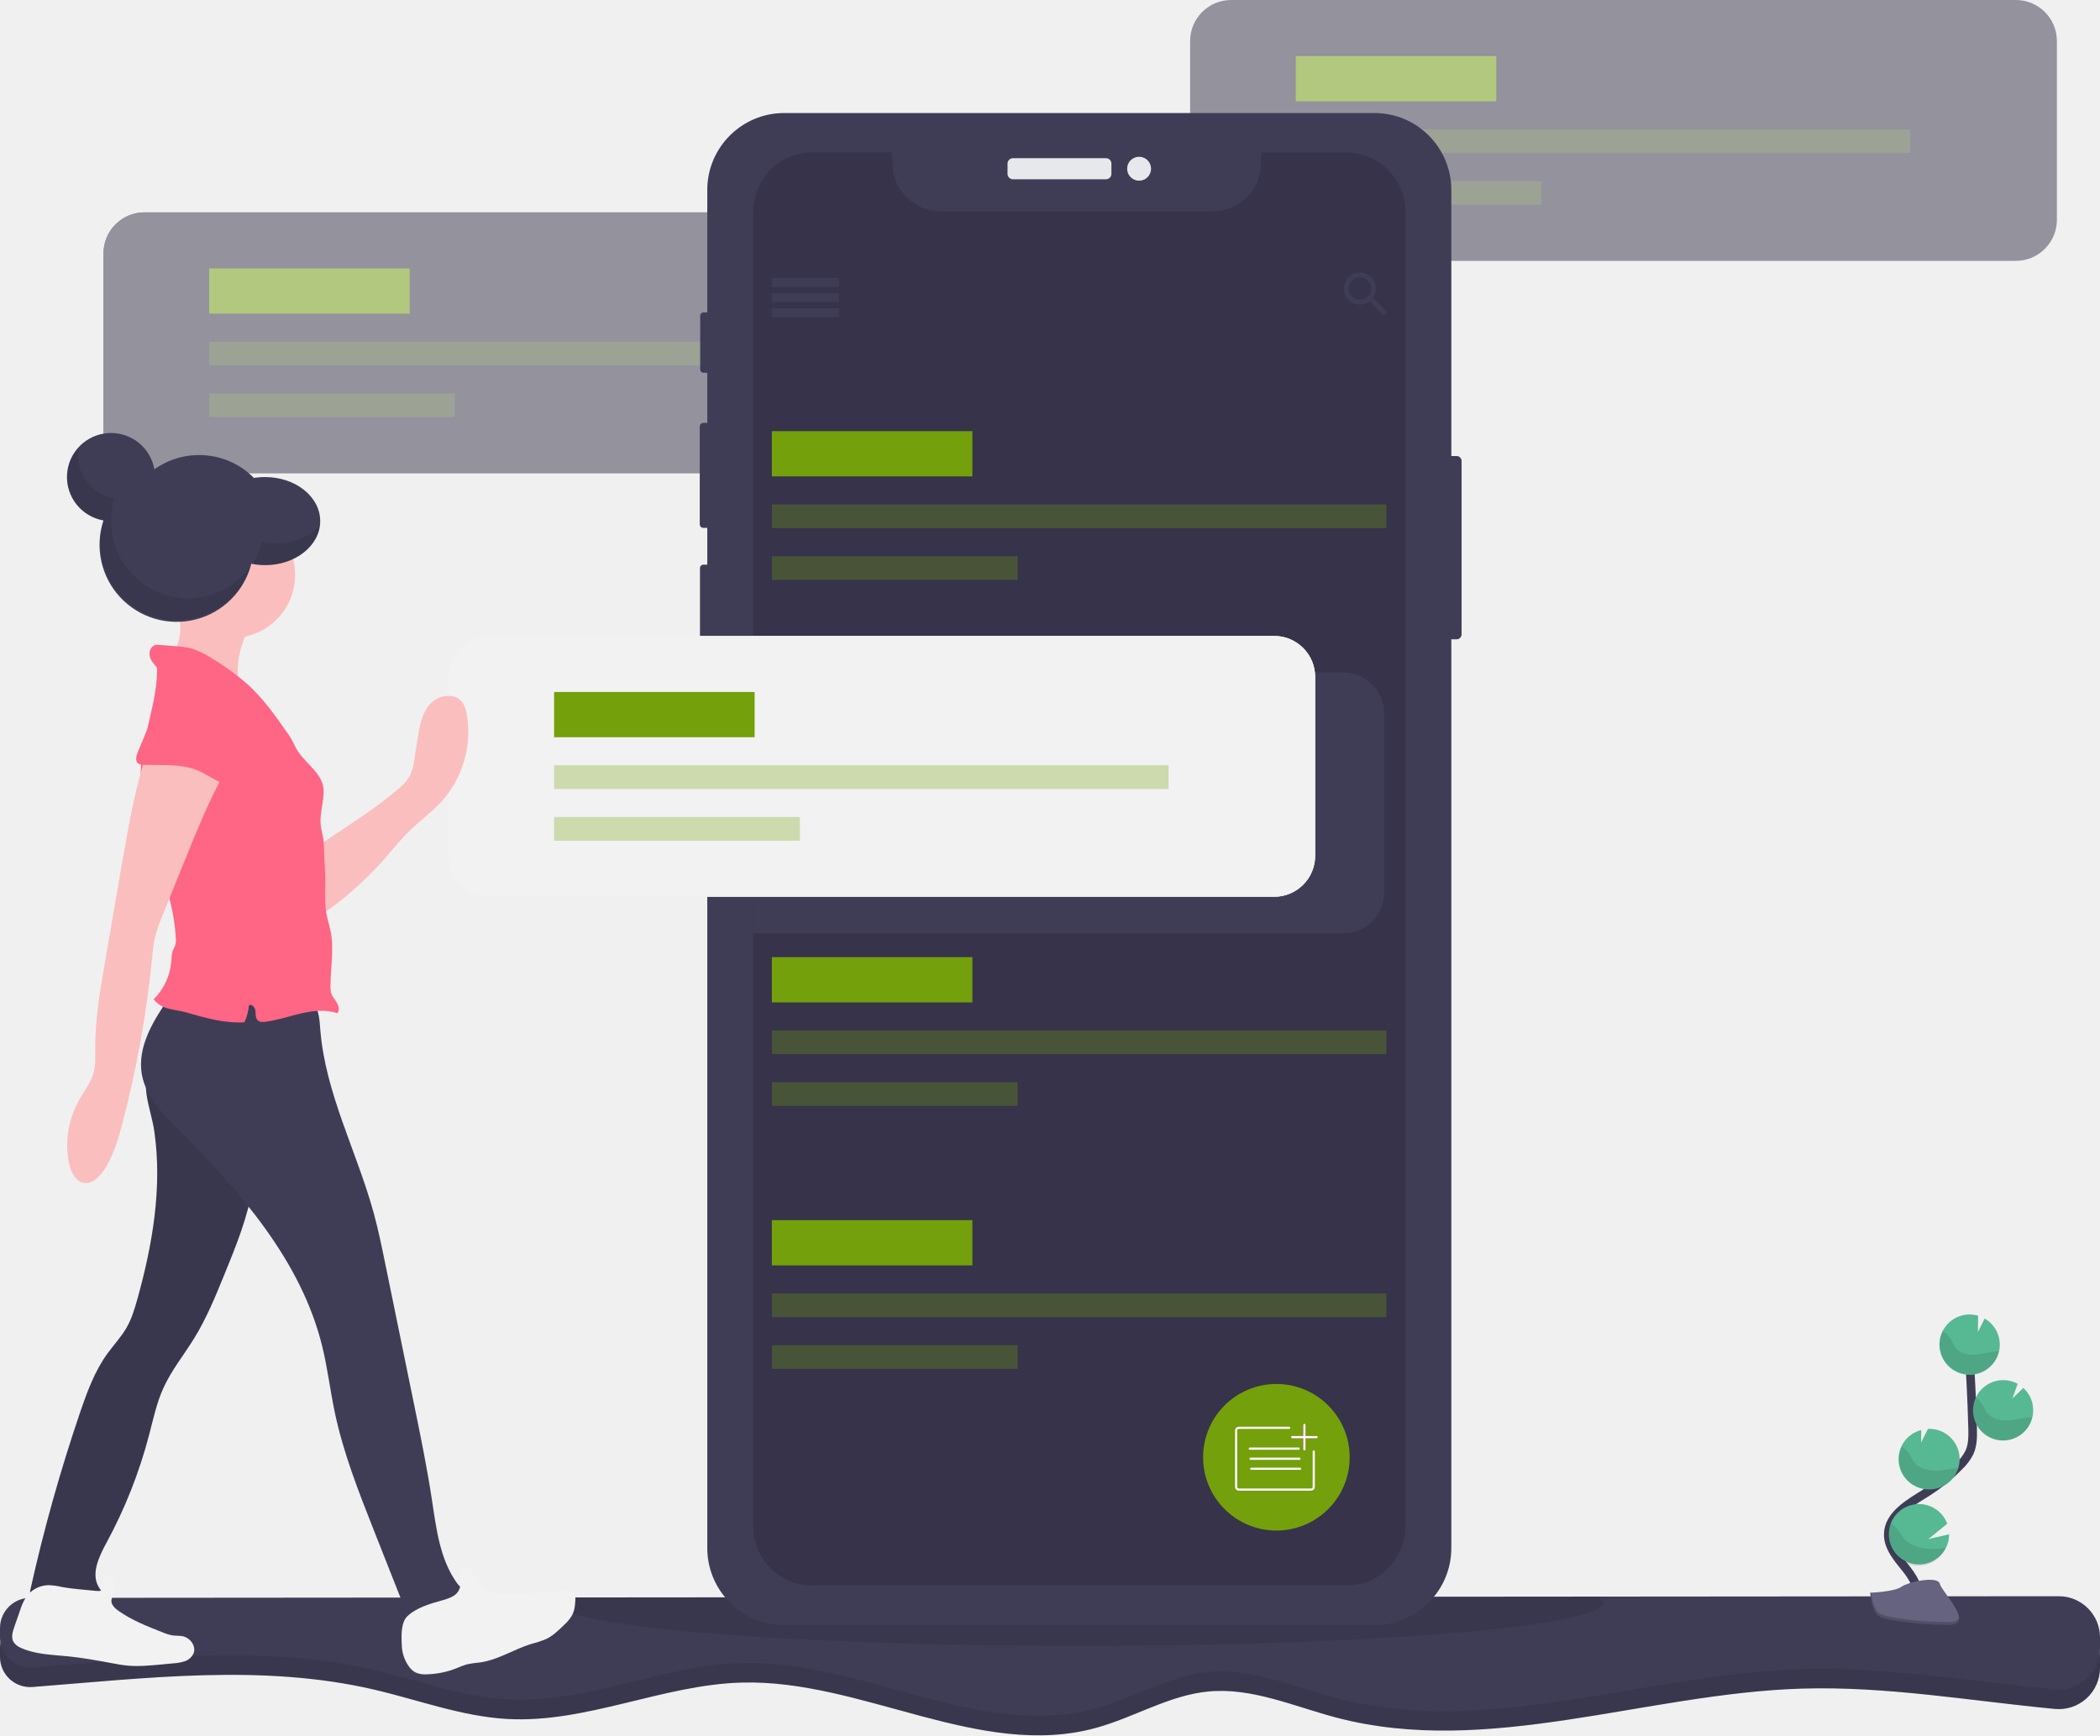
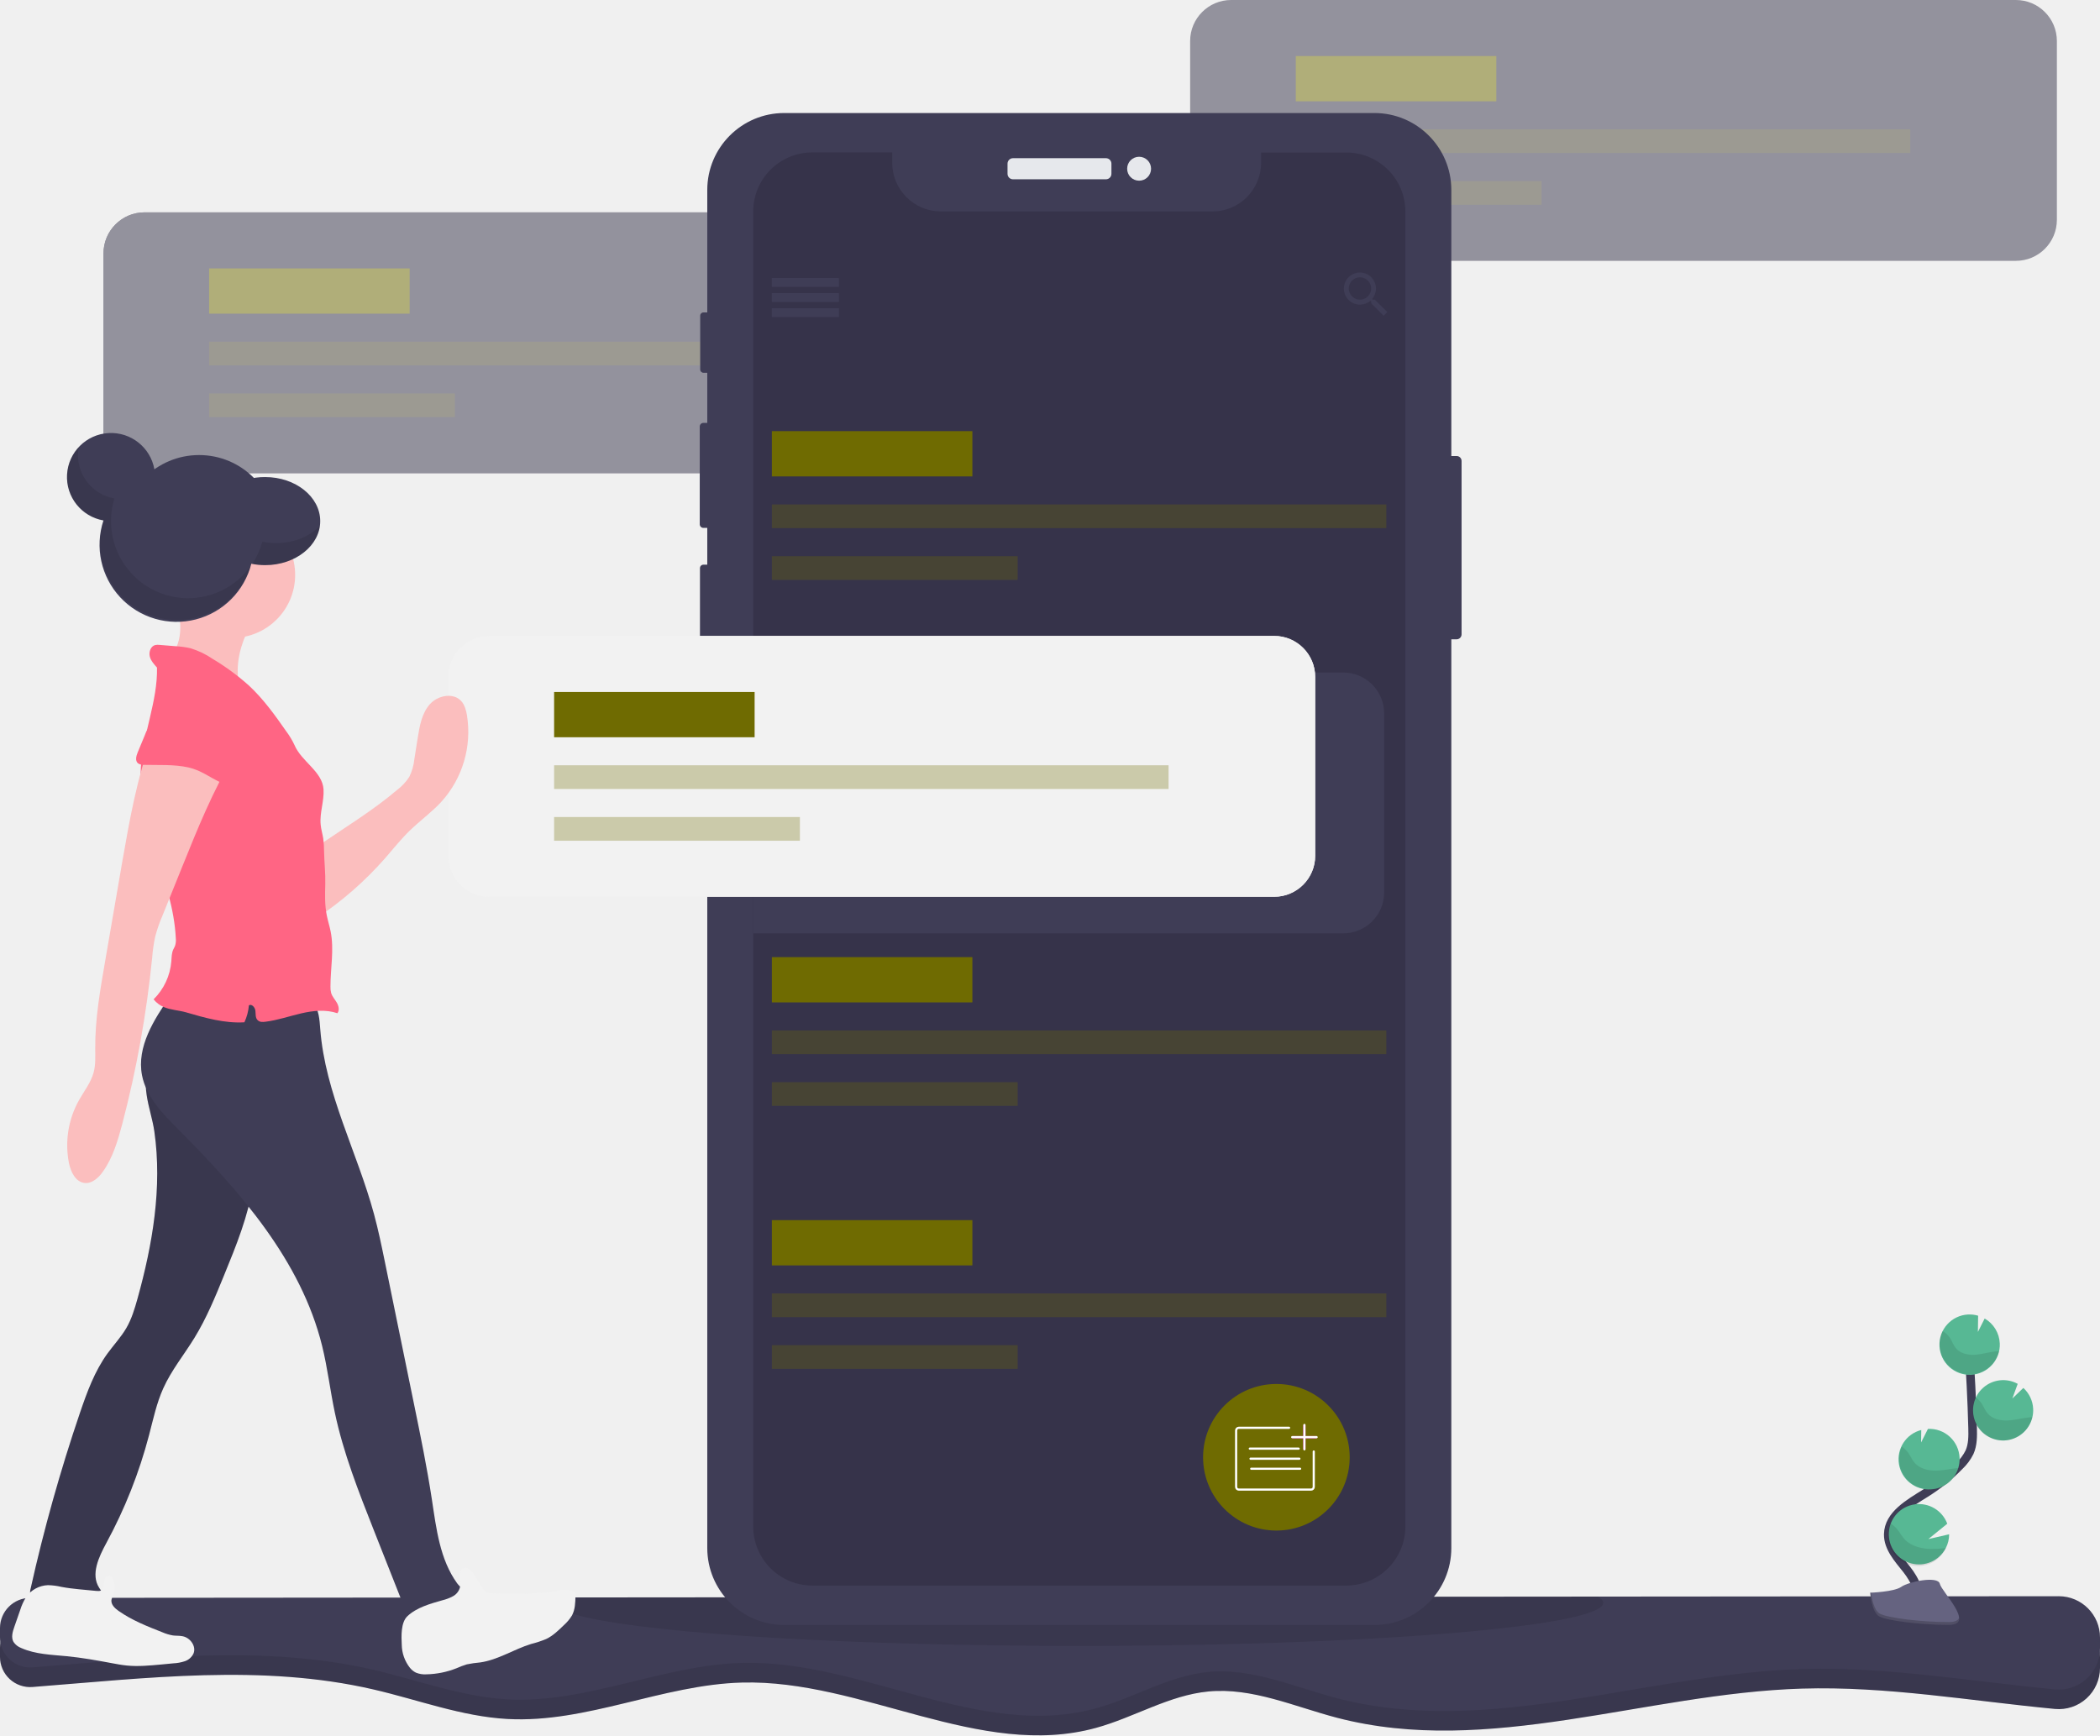
<svg xmlns="http://www.w3.org/2000/svg" id="ada6f7ae-8394-4767-8700-18704e9e9034" data-name="Layer 1" width="974" height="805.02" viewBox="0 0 974 805.02">
  <path d="M1087,816.24v5a19.11,19.11,0,0,1-20.91,19c-39.15-3.72-78.12-10.64-117.4-9.43-72.42,2.21-145.44,31.83-215.54,13.53-19.77-5.16-39.32-14.13-59.66-12.2-18.25,1.73-34.49,12.05-52.17,16.89C567.55,863.79,512.8,826.49,457.06,828c-36.74,1-71.92,18.89-108.62,16.9-21.27-1.14-41.53-8.92-62.28-13.71-51.66-11.94-104.86-5.27-158.09-1.13A14,14,0,0,1,113,816.13v-4.28a14,14,0,0,1,14-14l940.92-.76A19.11,19.11,0,0,1,1087,816.24Z" transform="translate(-113 -47.49)" fill="#3f3d56" />
  <path d="M1087,816.24v5a19.11,19.11,0,0,1-20.91,19c-39.15-3.72-78.12-10.64-117.4-9.43-72.42,2.21-145.44,31.83-215.54,13.53-19.77-5.16-39.32-14.13-59.66-12.2-18.25,1.73-34.49,12.05-52.17,16.89C567.55,863.79,512.8,826.49,457.06,828c-36.74,1-71.92,18.89-108.62,16.9-21.27-1.14-41.53-8.92-62.28-13.71-51.66-11.94-104.86-5.27-158.09-1.13A14,14,0,0,1,113,816.13v-4.28a14,14,0,0,1,14-14l940.92-.76A19.11,19.11,0,0,1,1087,816.24Z" transform="translate(-113 -47.49)" opacity="0.1" />
  <path d="M1087,807.1v5a20.39,20.39,0,0,1-.11,2.08,19.11,19.11,0,0,1-20.8,17c-39.15-3.73-78.12-10.65-117.4-9.44-72.42,2.22-145.44,31.84-215.54,13.53-19.77-5.16-39.32-14.13-59.66-12.2-18.25,1.73-34.49,12.05-52.17,16.9-53.77,14.72-108.52-22.58-164.26-21.08-36.74,1-71.92,18.89-108.62,16.91-21.27-1.15-41.53-8.92-62.28-13.72-51.65-11.93-104.86-5.26-158.09-1.12a14,14,0,0,1-14.86-11.5A13.7,13.7,0,0,1,113,807v-4.28a14,14,0,0,1,14-14l235.83-.19,481.81-.4,223.28-.18A19.11,19.11,0,0,1,1087,807.1Z" transform="translate(-113 -47.49)" fill="#3f3d56" />
  <path d="M856.59,791c0,2.21-4.36,4.33-12.4,6.32C812,805.27,721,811,613.59,811c-105.67,0-195.58-5.55-229-13.31-9-2.09-14-4.34-14-6.69,0-.82.6-1.63,1.78-2.43l481.81-.4C855.77,789.1,856.59,790,856.59,791Z" transform="translate(-113 -47.49)" opacity="0.1" />
  <g opacity="0.5">
    <rect x="552" width="402" height="121" rx="19.03" fill="#36334a" />
-     <rect x="601" y="26" width="93" height="21" fill="#73a00b" />
-     <rect x="601" y="60" width="285" height="11" fill="#73a00b" opacity="0.3" />
-     <rect x="601" y="84" width="114" height="11" fill="#73a00b" opacity="0.3" />
+     <rect x="601" y="26" width="93" height="21" fill="#6f6b01" />
+     <rect x="601" y="60" width="285" height="11" fill="#6f6b01" opacity="0.3" />
+     <rect x="601" y="84" width="114" height="11" fill="#6f6b01" opacity="0.3" />
  </g>
  <g opacity="0.5">
    <rect x="48" y="98.51" width="402" height="121" rx="19.03" fill="#36334a" />
    <rect x="97" y="124.51" width="93" height="21" fill="#36334a" />
    <rect x="97" y="158.51" width="285" height="11" fill="#36334a" />
    <rect x="97" y="182.51" width="114" height="11" fill="#36334a" />
    <rect x="48" y="98.51" width="402" height="121" rx="19.03" fill="#36334a" />
-     <rect x="97" y="124.51" width="93" height="21" fill="#73a00b" />
-     <rect x="97" y="158.51" width="285" height="11" fill="#73a00b" opacity="0.3" />
-     <rect x="97" y="182.51" width="114" height="11" fill="#73a00b" opacity="0.3" />
+     <rect x="97" y="124.51" width="93" height="21" fill="#6f6b01" />
+     <rect x="97" y="158.51" width="285" height="11" fill="#6f6b01" opacity="0.3" />
+     <rect x="97" y="182.51" width="114" height="11" fill="#6f6b01" opacity="0.3" />
  </g>
  <rect x="667.58" y="211.54" width="10.31" height="85.02" rx="2.29" fill="#3f3d56" />
  <rect x="324.76" y="144.93" width="5.79" height="27.99" rx="1.5" fill="#3f3d56" />
  <rect x="324.55" y="196.17" width="6.52" height="48.72" rx="1.69" fill="#3f3d56" />
  <rect x="324.65" y="261.94" width="6.21" height="49.14" rx="1.61" fill="#3f3d56" />
  <rect x="328.04" y="52.43" width="345.1" height="701.37" rx="35.69" fill="#3f3d56" />
  <rect x="467.3" y="73.38" width="48.19" height="9.79" rx="2.54" fill="#e6e8ec" />
  <circle cx="528.33" cy="78.27" r="5.55" fill="#e6e8ec" />
  <path d="M764.83,145.6v610A27.41,27.41,0,0,1,737.42,783H489.76a27.41,27.41,0,0,1-27.41-27.4v-610a27.41,27.41,0,0,1,27.41-27.41h37.06V123a22.58,22.58,0,0,0,22.57,22.57h126A22.57,22.57,0,0,0,697.91,123v-4.76h39.51A27.41,27.41,0,0,1,764.83,145.6Z" transform="translate(-113 -47.49)" fill="#36334a" />
  <rect x="358" y="129" width="31" height="4" fill="#3f3d56" />
  <rect x="358" y="136" width="31" height="4" fill="#3f3d56" />
  <rect x="358" y="143" width="31" height="4" fill="#3f3d56" />
  <rect x="358" y="129" width="31" height="4" fill="#3f3d56" />
  <rect x="358" y="136" width="31" height="4" fill="#3f3d56" />
  <rect x="358" y="143" width="31" height="4" fill="#3f3d56" />
  <path d="M750.66,186.49h-.91l-.35-.29a7.61,7.61,0,0,0,1.78-4.89,7.44,7.44,0,1,0-7.4,7.48,7.73,7.73,0,0,0,4.88-1.78l.34.29v.92l5.74,5.75,1.72-1.72Zm-6.88,0a5.18,5.18,0,1,1,5.16-5.18A5.15,5.15,0,0,1,743.78,186.49Z" transform="translate(-113 -47.49)" fill="#3f3d56" />
-   <rect x="358" y="200" width="93" height="21" fill="#73a00b" />
-   <rect x="358" y="234" width="285" height="11" fill="#73a00b" opacity="0.3" />
-   <rect x="358" y="258" width="114" height="11" fill="#73a00b" opacity="0.3" />
-   <rect x="358" y="444" width="93" height="21" fill="#73a00b" />
-   <rect x="358" y="478" width="285" height="11" fill="#73a00b" opacity="0.3" />
-   <rect x="358" y="502" width="114" height="11" fill="#73a00b" opacity="0.3" />
-   <rect x="358" y="566" width="93" height="21" fill="#73a00b" />
-   <rect x="358" y="600" width="285" height="11" fill="#73a00b" opacity="0.3" />
-   <rect x="358" y="624" width="114" height="11" fill="#73a00b" opacity="0.3" />
-   <circle cx="592" cy="676" r="34" fill="#73a00b" />
+   <rect x="358" y="200" width="93" height="21" fill="#6f6b01" />
+   <rect x="358" y="234" width="285" height="11" fill="#6f6b01" opacity="0.3" />
+   <rect x="358" y="258" width="114" height="11" fill="#6f6b01" opacity="0.3" />
+   <rect x="358" y="444" width="93" height="21" fill="#6f6b01" />
+   <rect x="358" y="478" width="285" height="11" fill="#6f6b01" opacity="0.3" />
+   <rect x="358" y="502" width="114" height="11" fill="#6f6b01" opacity="0.3" />
+   <rect x="358" y="566" width="93" height="21" fill="#6f6b01" />
+   <rect x="358" y="600" width="285" height="11" fill="#6f6b01" opacity="0.3" />
+   <rect x="358" y="624" width="114" height="11" fill="#6f6b01" opacity="0.3" />
+   <circle cx="592" cy="676" r="34" fill="#6f6b01" />
  <path d="M722.33,720.81v16.43a1.25,1.25,0,0,1-1.25,1.25h-33.5a1.25,1.25,0,0,1-1.25-1.25V711.07a1.25,1.25,0,0,1,1.25-1.25h23.31" transform="translate(-113 -47.49)" fill="none" stroke="#fff" stroke-linecap="round" stroke-miterlimit="10" />
  <line x1="579.67" y1="672" x2="602.33" y2="672" fill="none" stroke="#fff" stroke-linecap="round" stroke-miterlimit="10" />
  <line x1="580" y1="676.67" x2="602.67" y2="676.67" fill="none" stroke="#fff" stroke-linecap="round" stroke-miterlimit="10" />
  <line x1="580.33" y1="681.33" x2="603" y2="681.33" fill="none" stroke="#fff" stroke-linecap="round" stroke-miterlimit="10" />
  <line x1="605" y1="661" x2="605" y2="672.33" fill="none" stroke="#f0f" stroke-miterlimit="10" />
  <line x1="610.67" y1="666.67" x2="599.33" y2="666.67" fill="none" stroke="#f0f" stroke-miterlimit="10" />
  <line x1="605" y1="661" x2="605" y2="672.33" fill="none" stroke="#fff" stroke-linecap="round" stroke-miterlimit="10" />
  <line x1="610.67" y1="666.67" x2="599.33" y2="666.67" fill="none" stroke="#fff" stroke-linecap="round" stroke-miterlimit="10" />
  <path d="M1001.6,792.66c3-5.51-.4-12.27-4.29-17.18s-8.61-10-8.51-16.29c.15-9,9.7-14.31,17.33-19.09a84,84,0,0,0,15.56-12.51,22.8,22.8,0,0,0,4.78-6.4c1.58-3.52,1.54-7.52,1.44-11.37q-.51-19.26-1.91-38.49" transform="translate(-113 -47.49)" fill="none" stroke="#3f3d56" stroke-miterlimit="10" stroke-width="4" />
  <path d="M1040.51,670.63a14,14,0,0,0-7-11.5l-3.14,6.22.1-7.53a14.22,14.22,0,0,0-4.63-.56,14,14,0,1,0,14.68,13.37Z" transform="translate(-113 -47.49)" fill="#57b894" />
  <path d="M1015.48,765.62a14,14,0,1,1,.68-11.3l-8.77,7.13,9.65-2.23A14,14,0,0,1,1015.48,765.62Z" transform="translate(-113 -47.49)" fill="#57b894" />
  <path d="M1008.55,738.37a14,14,0,0,1-4.45-27.53l-.08,5.78,3.18-6.29h0a14,14,0,0,1,14.67,13.36,13.84,13.84,0,0,1-.6,4.79A14,14,0,0,1,1008.55,738.37Z" transform="translate(-113 -47.49)" fill="#57b894" />
  <path d="M1042.62,715.7a14,14,0,1,1,6.21-26.27l-2.48,6.8,5.1-4.9A14,14,0,0,1,1056,701a13.79,13.79,0,0,1-.35,3.87A14,14,0,0,1,1042.62,715.7Z" transform="translate(-113 -47.49)" fill="#57b894" />
  <path d="M1038.62,674.37c-3.24.35-6.39,1.36-9.64,1.56s-6.82-.57-8.88-3.1c-1.1-1.36-1.66-3.08-2.59-4.57a10,10,0,0,0-3.54-3.33,14,14,0,1,0,26.24,9.32Q1039.42,674.28,1038.62,674.37Z" transform="translate(-113 -47.49)" opacity="0.1" />
  <path d="M1042.62,715.7a14,14,0,0,1-13.35-20,10.37,10.37,0,0,1,2.82,2.82c1,1.51,1.61,3.26,2.78,4.64,2.19,2.57,5.92,3.41,9.31,3.26s6.66-1.12,10-1.43c.47,0,.94-.07,1.42-.08A14,14,0,0,1,1042.62,715.7Z" transform="translate(-113 -47.49)" opacity="0.1" />
  <path d="M1008.55,738.37a14,14,0,0,1-13.46-19.76,11.48,11.48,0,0,1,3,2.85c1.09,1.54,1.77,3.32,3.05,4.74,2.37,2.63,6.35,3.56,9.93,3.48s6.83-.93,10.28-1.2A14,14,0,0,1,1008.55,738.37Z" transform="translate(-113 -47.49)" opacity="0.1" />
  <path d="M1015.48,765.62a14,14,0,0,1-25.59-11.45,13.84,13.84,0,0,1,3.08,2.75c1.34,1.62,2.22,3.47,3.76,5,2.87,2.82,7.5,4,11.63,4.09A60,60,0,0,0,1015.48,765.62Z" transform="translate(-113 -47.49)" opacity="0.1" />
  <path d="M980.43,786.31s11.08-.34,14.42-2.72,17-5.21,17.86-1.4,16.65,19,4.15,19.06-29.06-1.94-32.4-4S980.43,786.31,980.43,786.31Z" transform="translate(-113 -47.49)" fill="#656380" />
  <path d="M1017.08,799.93c-12.51.1-29.06-1.95-32.39-4-2.54-1.55-3.55-7.09-3.89-9.65h-.37s.7,8.94,4,11,19.89,4.07,32.4,4c3.61,0,4.85-1.31,4.78-3.21C1021.14,799.19,1019.77,799.9,1017.08,799.93Z" transform="translate(-113 -47.49)" opacity="0.2" />
  <path d="M755,378.52v82.94a19,19,0,0,1-19,19H462.35v-121H736A19,19,0,0,1,755,378.52Z" transform="translate(-113 -47.49)" fill="#3f3d56" />
  <rect x="208" y="295" width="402" height="121" rx="19.03" fill="#f2f2f2" />
  <rect x="208" y="295" width="402" height="121" rx="19.03" fill="#f2f2f2" />
-   <rect x="257" y="321" width="93" height="21" fill="#73a00b" />
-   <rect x="257" y="355" width="285" height="11" fill="#73a00b" opacity="0.3" />
-   <rect x="257" y="379" width="114" height="11" fill="#73a00b" opacity="0.3" />
+   <rect x="257" y="321" width="93" height="21" fill="#6f6b01" />
+   <rect x="257" y="355" width="285" height="11" fill="#6f6b01" opacity="0.3" />
+   <rect x="257" y="379" width="114" height="11" fill="#6f6b01" opacity="0.3" />
  <circle cx="92.34" cy="246.84" r="35.75" fill="#3f3d56" />
  <path d="M184.6,572.43c3.69,25.89-.81,52.29-7.82,77.48-1.31,4.69-2.72,9.42-5.17,13.63s-5.86,7.83-8.74,11.79c-6,8.26-9.52,18-12.81,27.64a779.65,779.65,0,0,0-22.82,81.32,5.57,5.57,0,0,0,0,3.47c.87,2,3.51,2.26,5.68,2.25l28.06-.15c1-1.92-.85-4-2-5.84-4-6.22-.16-14.3,3.37-20.81a223.74,223.74,0,0,0,19.78-50c1.92-7.33,3.48-14.82,6.6-21.73,3.77-8.38,9.68-15.59,14.48-23.43,5.58-9.11,9.65-19,13.69-28.93,5.64-13.78,11.33-27.73,13.55-42.45,2.09-13.82,1.06-27.9-.3-41.81a2.64,2.64,0,0,0-3.06-3l-37.65-1.94c-7.76-.4-9.6-2.1-8.42,5.52C181.84,561.13,183.78,566.67,184.6,572.43Z" transform="translate(-113 -47.49)" fill="#3f3d56" />
  <path d="M184.6,572.43c3.69,25.89-.81,52.29-7.82,77.48-1.31,4.69-2.72,9.42-5.17,13.63s-5.86,7.83-8.74,11.79c-6,8.26-9.52,18-12.81,27.64a779.65,779.65,0,0,0-22.82,81.32,5.57,5.57,0,0,0,0,3.47c.87,2,3.51,2.26,5.68,2.25l28.06-.15c1-1.92-.85-4-2-5.84-4-6.22-.16-14.3,3.37-20.81a223.74,223.74,0,0,0,19.78-50c1.92-7.33,3.48-14.82,6.6-21.73,3.77-8.38,9.68-15.59,14.48-23.43,5.58-9.11,9.65-19,13.69-28.93,5.64-13.78,11.33-27.73,13.55-42.45,2.09-13.82,1.06-27.9-.3-41.81a2.64,2.64,0,0,0-3.06-3l-37.65-1.94c-7.76-.4-9.6-2.1-8.42,5.52C181.84,561.13,183.78,566.67,184.6,572.43Z" transform="translate(-113 -47.49)" opacity="0.1" />
  <path d="M192,509.48c-7.65,11-15.67,23.66-13.13,36.83,1.93,10,9.55,17.75,16.74,25,28.74,28.86,57,60.92,66.78,100.47,2.52,10.22,3.74,20.71,5.91,31,3.94,18.7,11,36.58,18,54.35l18.72,47.38a28.36,28.36,0,0,0,27.1-18c-2.46-.19-5.67-2.57-7.11-4.57-8-11.07-9.64-25.31-11.69-38.81-2.27-14.92-5.3-29.72-8.34-44.51L291.58,633.2c-1.55-7.55-3.1-15.11-5.12-22.54-7.82-28.83-22.64-56-24.93-85.81-.34-4.38-.55-9.19-3.52-12.44-3.12-3.43-8.24-4-12.87-4.27C226.41,506.9,210.25,505.07,192,509.48Z" transform="translate(-113 -47.49)" fill="#3f3d56" />
  <path d="M141.47,783.62a29.86,29.86,0,0,0-6.22-.8,12.92,12.92,0,0,0-10.16,5.55,25.25,25.25,0,0,0-2.73,6l-2.71,7.78c-.8,2.28-1.58,4.91-.39,7A7.42,7.42,0,0,0,122.9,812c6.56,2.92,13.95,3.08,21.1,3.78,6.94.68,13.82,1.9,20.67,3.19,2.36.44,4.71.89,7.1,1.13,5.34.54,10.72,0,16.06-.48l5.51-.53a19.84,19.84,0,0,0,5.42-1,6.83,6.83,0,0,0,4-3.59c1.36-3.37-1.56-7.36-5.13-8-1.45-.29-2.95-.16-4.42-.35a20.88,20.88,0,0,1-4.84-1.45c-7.05-2.77-14.17-5.57-20.37-9.93-1.72-1.21-3.52-2.9-3.33-5a10.19,10.19,0,0,1,.89-2.59,9.46,9.46,0,0,0,.08-6.69c-.34-.92-1-1.89-1.93-2-2.64-.32-2.32,3.53-2.71,5-.53,2-1.49,2.18-3.37,2C152.23,784.91,146.83,784.64,141.47,783.62Z" transform="translate(-113 -47.49)" fill="#f2f2f2" />
  <path d="M299.34,810.45a17.65,17.65,0,0,0,3.82,10.75,8.36,8.36,0,0,0,2.72,2.19,10.92,10.92,0,0,0,4.95.79,40.05,40.05,0,0,0,13.89-2.81,39.7,39.7,0,0,1,4.8-1.81,53.88,53.88,0,0,1,6.24-.9c8.27-1.19,15.53-6.07,23.52-8.54a49.45,49.45,0,0,0,7-2.3c3.16-1.49,5.72-4,8.23-6.43a19.89,19.89,0,0,0,3.78-4.52c1.47-2.74,1.56-6,1.62-9.1a2.59,2.59,0,0,0-.24-1.41,2.1,2.1,0,0,0-.9-.71c-2.43-1.2-5.31-.6-8-.13-9.72,1.73-19.67,1.41-29.54,1.09a4.29,4.29,0,0,1-4.54-2.59l-3.75-6c-1.07-1.72-2.77-3.69-4.71-3.1-1.55.47-2.18,2.37-2.12,4s.56,3.25.25,4.84a6.61,6.61,0,0,1-3.2,4.16,20.44,20.44,0,0,1-5,1.92c-5.52,1.56-11.94,3.33-16.21,7.39C298.86,800.15,299.15,806.6,299.34,810.45Z" transform="translate(-113 -47.49)" fill="#f2f2f2" />
  <path d="M297.4,413.75a23.17,23.17,0,0,0,5.46-5.94,24.21,24.21,0,0,0,2.33-8.21l1.57-9.92c.87-5.47,1.89-11.26,5.54-15.43s10.92-5.66,14.63-1.54c1.62,1.79,2.26,4.25,2.66,6.64a48.34,48.34,0,0,1-11.82,40c-4.49,4.92-10,8.83-14.75,13.48-4.14,4-7.73,8.59-11.55,12.94A159.42,159.42,0,0,1,260,473.27c.14-7.44,1.09-15.42,0-22.81-.81-5.34-3-8.22,2.17-11.71C274.17,430.59,286.28,423.21,297.4,413.75Z" transform="translate(-113 -47.49)" fill="#fbbebe" />
  <path d="M196.56,340.57c-.39,5.32-2.6,10.76-7,13.83q18.69,6.54,36.87,14.42c-2.34-2.25-3.05-5.7-3.16-8.94-.31-8.47,2.62-16.8,6.9-24.1a5.85,5.85,0,0,0,1.13-3.18c-.14-2.36-2.94-3.45-5.24-4a128.86,128.86,0,0,0-23.92-3.47c-3.45-.11-7.54-1.2-6.76,3.19C196.12,332.42,196.87,336.42,196.56,340.57Z" transform="translate(-113 -47.49)" fill="#fbbebe" />
  <circle cx="107.66" cy="266.7" r="29.23" fill="#fbbebe" />
  <path d="M249.6,393.14a35.36,35.36,0,0,0-3.71-6.22c-5.3-7.61-10.74-15.21-17.54-21.51a109.19,109.19,0,0,0-16.65-12.23,37.79,37.79,0,0,0-10.42-5,40.77,40.77,0,0,0-6.69-.91l-7.59-.62a6.21,6.21,0,0,0-2,.06c-2.06.52-3,3.08-2.56,5.15s2,3.75,3.38,5.32c.34,15.49-6.55,30.77-7.48,46.24-1.63,27,14.88,52.21,16.2,79.28a8.55,8.55,0,0,1-.38,3.63c-.22.56-.55,1.07-.8,1.62-.78,1.7-.75,3.63-.89,5.5a27.94,27.94,0,0,1-8.23,17.62,12.23,12.23,0,0,0,4.64,3.54c3.19,1.39,7,1.51,10.39,2.48,8.84,2.58,17.9,5.18,27.09,4.63a23.9,23.9,0,0,0,2.09-7.87c1.3-.81,2.8.92,3,2.44s-.09,3.29,1,4.39,2.47.93,3.8.76c5.61-.71,11-2.6,16.5-3.87s11.38-1.88,16.73-.06c1.08-1.37.62-3.4-.26-4.9s-2.13-2.82-2.63-4.49a10.08,10.08,0,0,1-.32-2.95c0-8.55,1.76-17.19.09-25.58-.49-2.46-1.27-4.86-1.77-7.33-1-4.79-.85-9.73-.72-14.62s-.46-10.18-.56-15.14a48.29,48.29,0,0,0-.4-6.13c-.34-2.13-1-4.21-1.18-6.36-.54-5.46,1.66-10.88,1.33-16.36C262.51,405.33,252.84,400.81,249.6,393.14Z" transform="translate(-113 -47.49)" fill="#ff6584" />
  <path d="M183.63,389.22c-7.08,18.78-10.54,38.7-14,58.48l-8,46.46c-2.27,13.13-4.55,26.34-4.46,39.66,0,3.74.24,7.55-.74,11.16-1.28,4.74-4.46,8.69-6.87,13a42.78,42.78,0,0,0-4.6,28.93c.82,4.15,3.06,8.86,7.27,9.34,3.46.38,6.45-2.37,8.47-5.21,4.64-6.51,6.94-14.37,9-22.11a500.11,500.11,0,0,0,13.87-77.09,75.06,75.06,0,0,1,1.39-9.8,69.54,69.54,0,0,1,3.38-9.76q4.59-11.38,9.19-22.76c7.07-17.53,14.18-35.14,23.89-51.36-9.6-2.76-19.59-6-29.19-8.73C189.46,388.61,186.49,389.1,183.63,389.22Z" transform="translate(-113 -47.49)" fill="#fbbebe" />
  <path d="M200.27,403.46c-6.72-1.45-13.67-1-20.53-1.17a4.43,4.43,0,0,1-2.76-.72c-1.39-1.19-.8-3.42-.1-5.11l3.32-8a11.64,11.64,0,0,1,2.66-4.42c1.69-1.5,4.07-1.87,6.31-2.14,7.29-.84,14.79-1.12,21.86.85s13.72,6.45,16.88,13.08c1.32,2.76,1.93,6.24.18,8.75-2.6,3.73-8.43,7.9-12.78,5.86C210.1,408,206.11,404.73,200.27,403.46Z" transform="translate(-113 -47.49)" fill="#ff6584" />
  <path d="M236,268.79a29.52,29.52,0,0,0-16.28,4.69,35.75,35.75,0,0,0-35.1-8.22A20.43,20.43,0,1,0,161,288.91,35.75,35.75,0,1,0,229.57,309a32,32,0,0,0,6.41.65c14.1,0,25.54-9.15,25.54-20.43S250.08,268.79,236,268.79Z" transform="translate(-113 -47.49)" fill="#3f3d56" />
  <path d="M241.09,299.43a31.1,31.1,0,0,1-6.41-.65A35.57,35.57,0,0,1,230,309.07a32.11,32.11,0,0,0,6,.58c13.18,0,24-8,25.39-18.24C256.7,296.29,249.35,299.43,241.09,299.43Z" transform="translate(-113 -47.49)" opacity="0.1" />
  <path d="M200.23,325a35.8,35.8,0,0,1-34.18-46.28,20.43,20.43,0,0,1-16.89-20.12,20.09,20.09,0,0,1,.33-3.66,20.43,20.43,0,0,0,11.46,34,35.75,35.75,0,0,0,68.29,21.18A35.68,35.68,0,0,1,200.23,325Z" transform="translate(-113 -47.49)" opacity="0.1" />
</svg>
